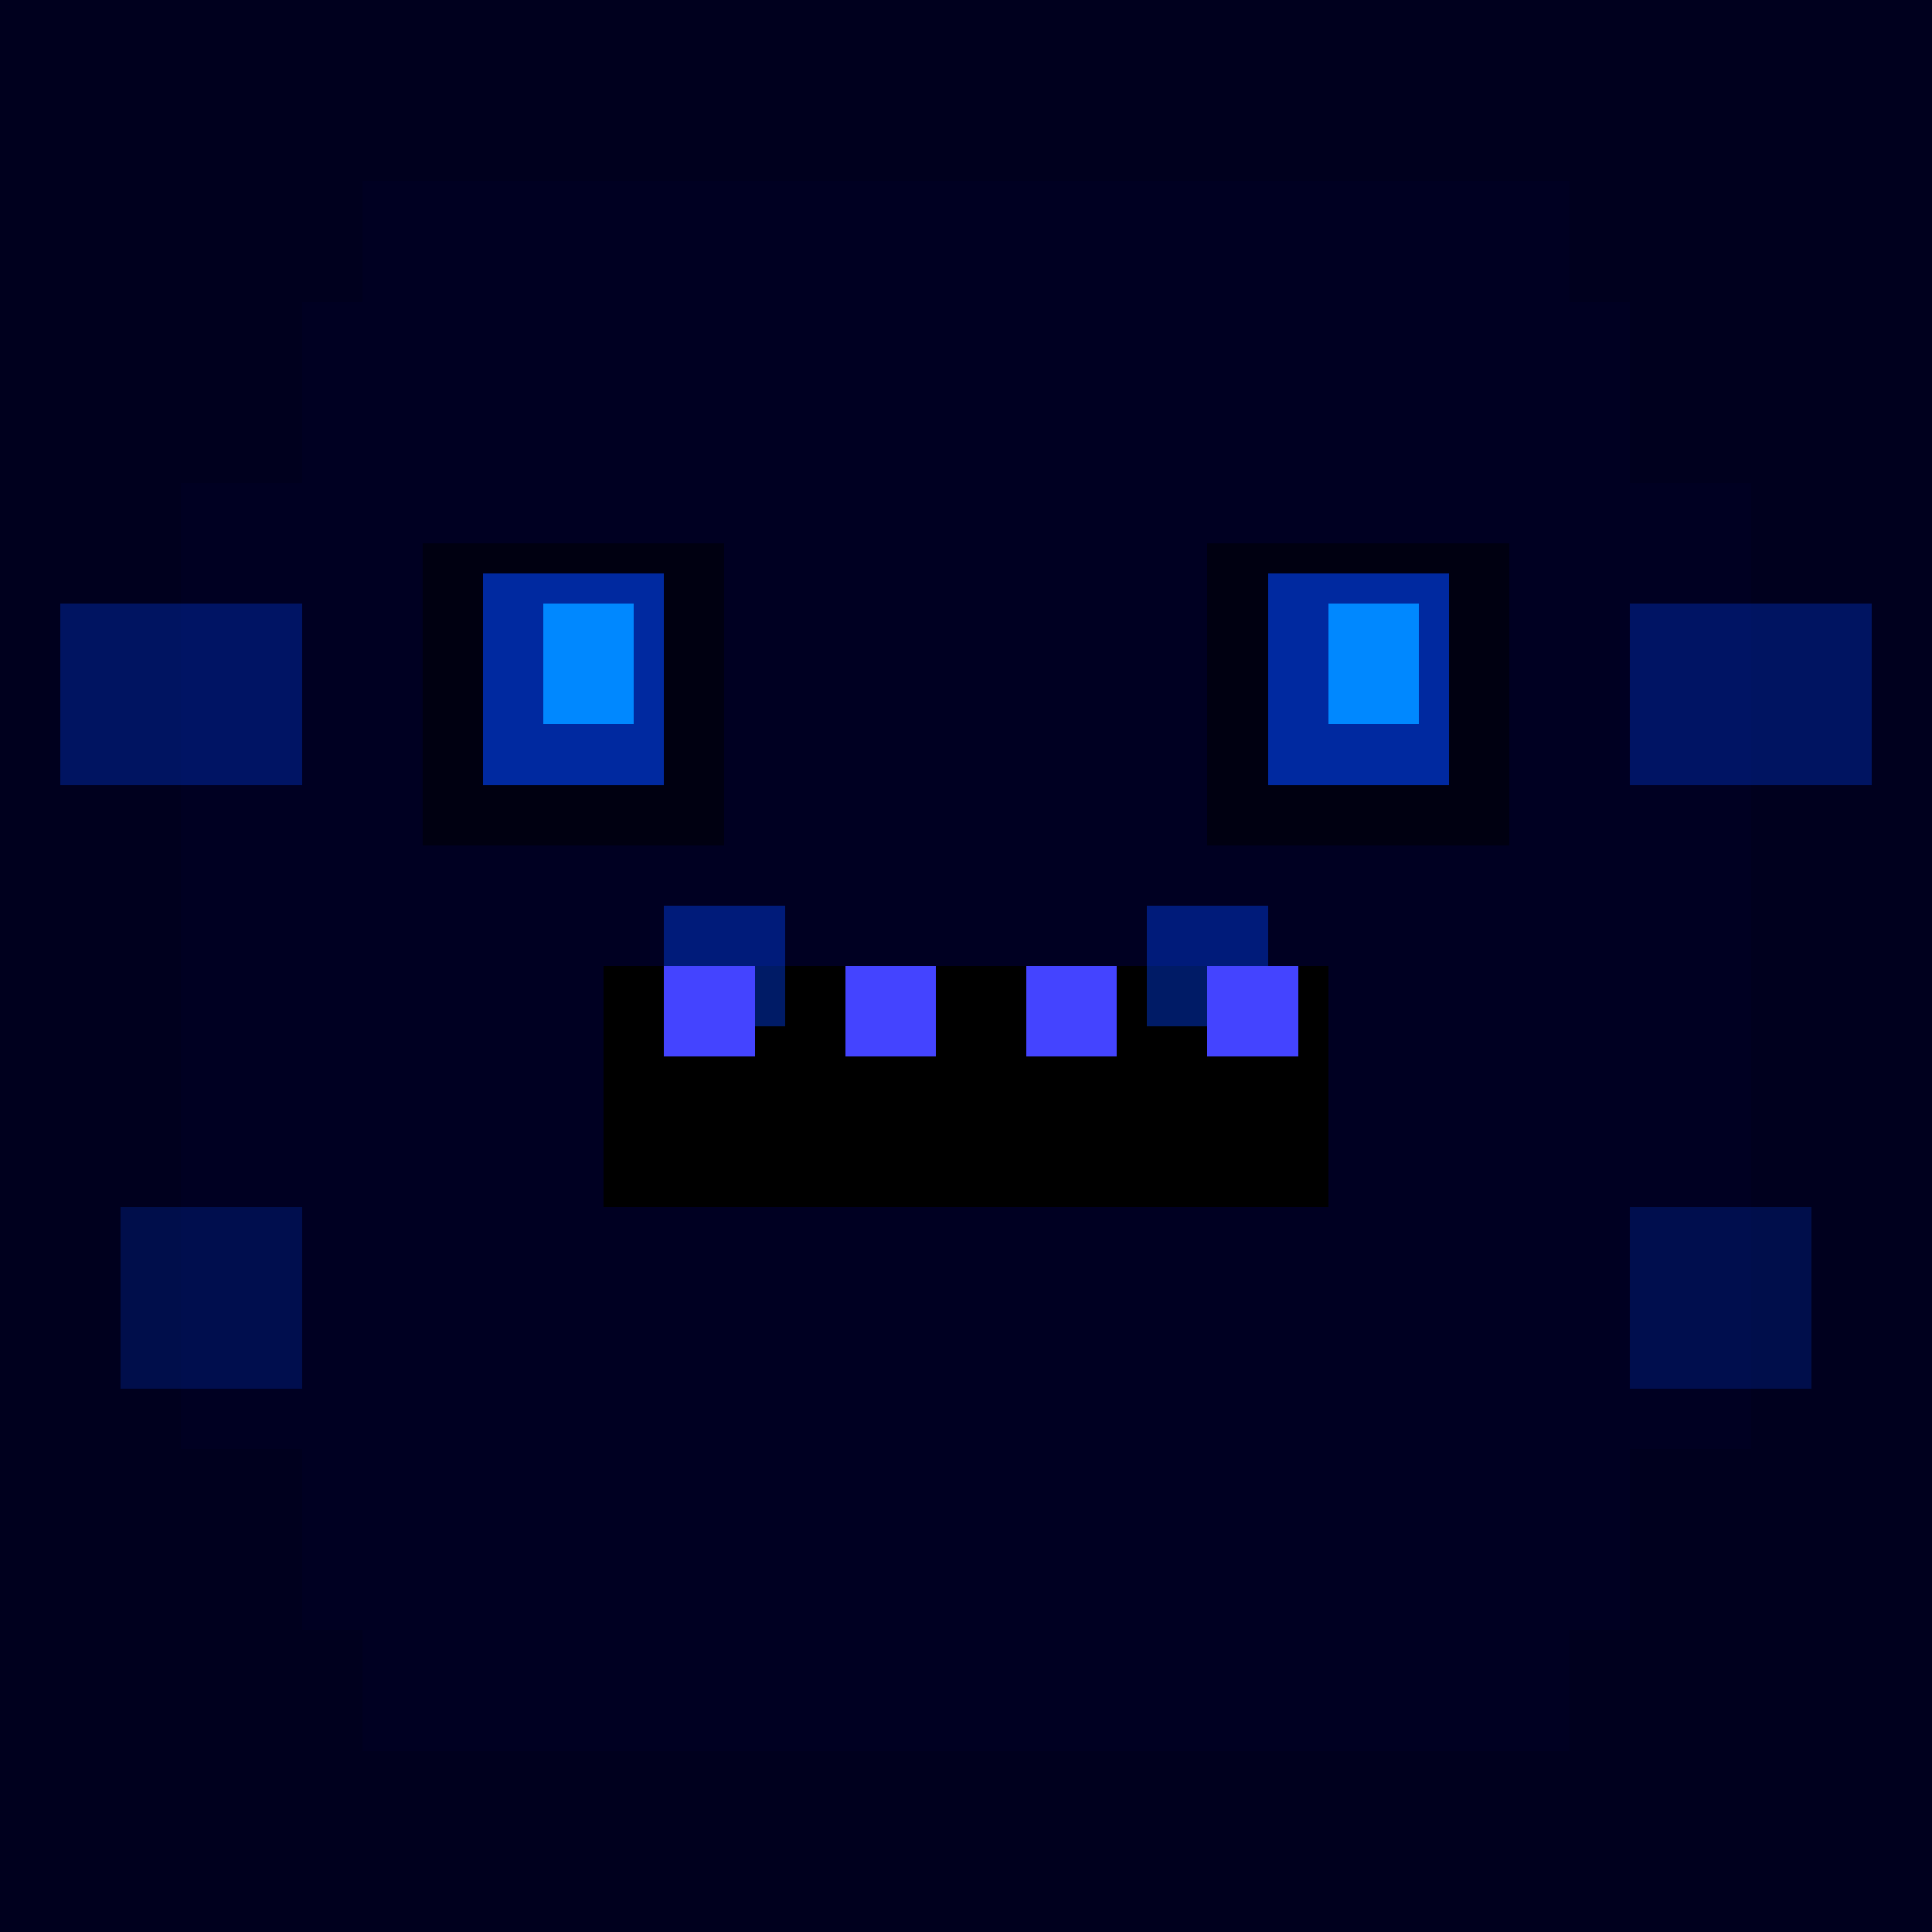
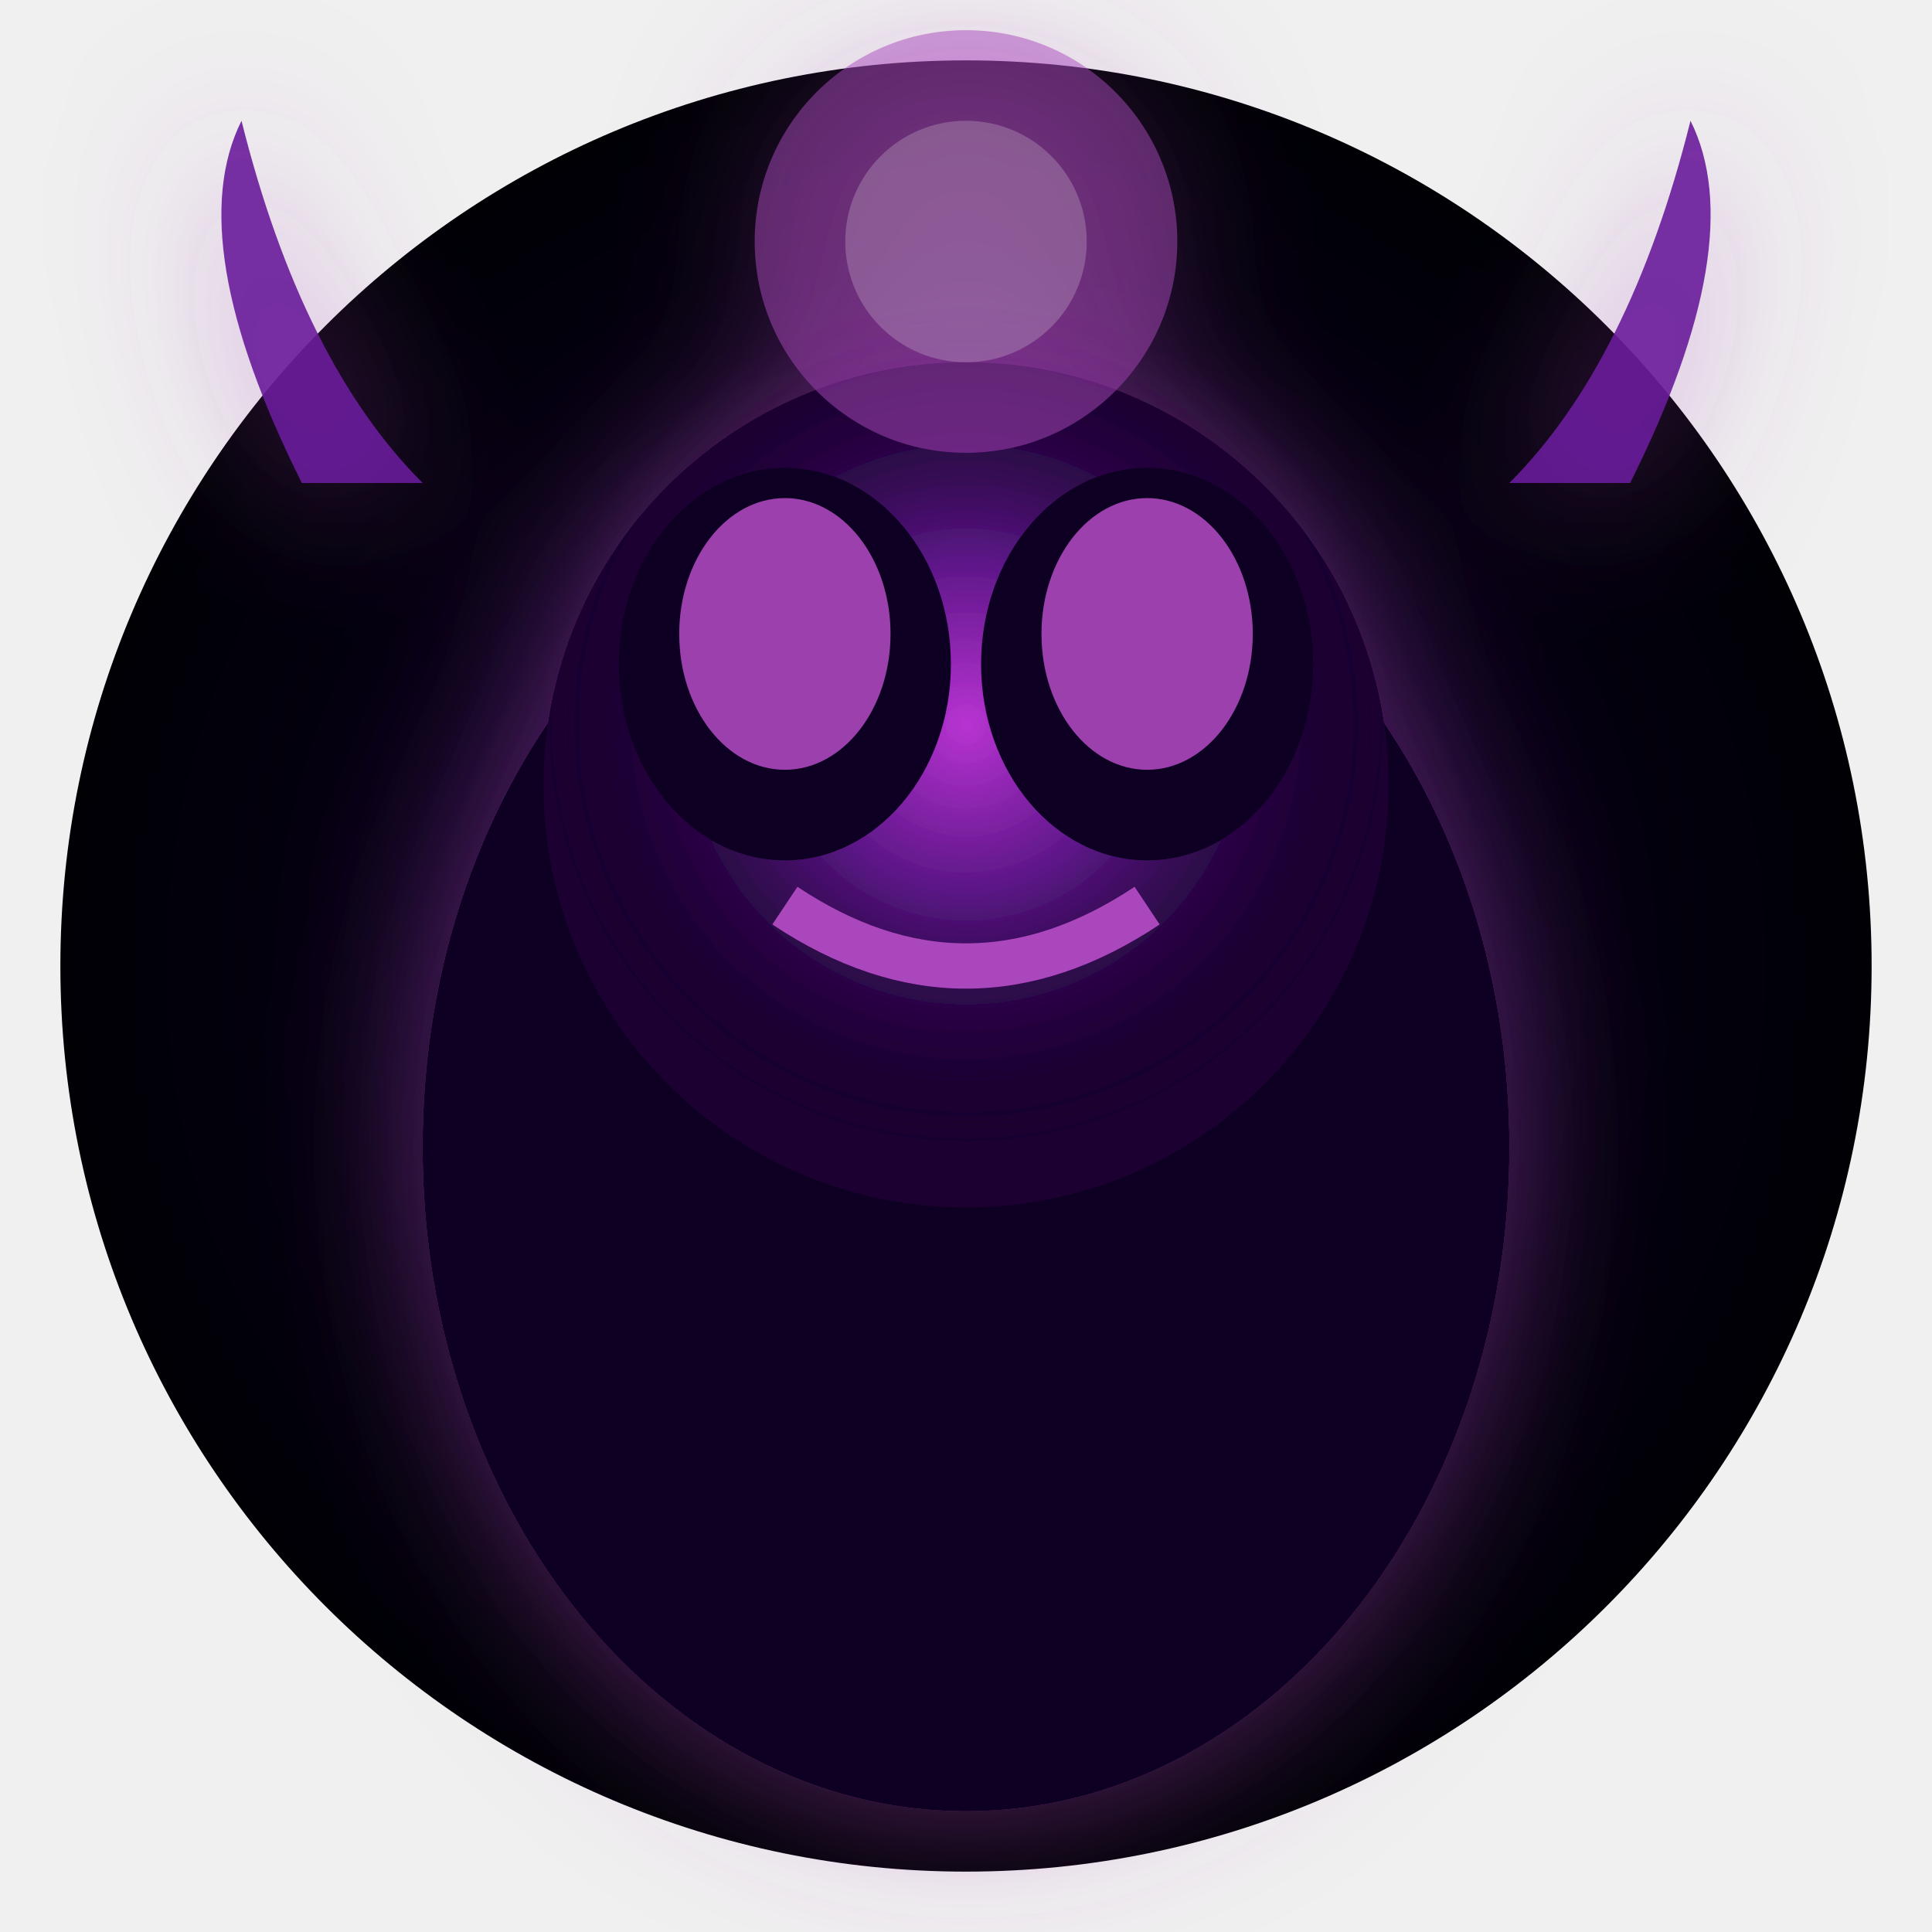
- <svg xmlns="http://www.w3.org/2000/svg" viewBox="0 0 64 64" shape-rendering="crispEdges">
-   <rect x="0" y="0" width="64" height="64" fill="#000011" />
-   <rect x="0" y="0" width="64" height="64" fill="#000022" opacity="0.8" />
-   <rect x="10" y="10" width="44" height="44" fill="#000022" />
-   <rect x="6" y="16" width="52" height="32" fill="#000022" />
-   <rect x="12" y="6" width="40" height="8" fill="#000022" />
-   <rect x="12" y="50" width="40" height="8" fill="#000022" />
-   <rect x="14" y="18" width="10" height="10" fill="#000011" />
-   <rect x="40" y="18" width="10" height="10" fill="#000011" />
-   <rect x="16" y="19" width="6" height="7" fill="#0044ff" opacity="0.6" />
-   <rect x="42" y="19" width="6" height="7" fill="#0044ff" opacity="0.6" />
-   <rect x="18" y="20" width="3" height="4" fill="#0088ff" />
-   <rect x="44" y="20" width="3" height="4" fill="#0088ff" />
-   <rect x="20" y="32" width="24" height="8" fill="#000000" />
-   <rect x="22" y="30" width="4" height="4" fill="#0044ff" opacity="0.4" />
-   <rect x="38" y="30" width="4" height="4" fill="#0044ff" opacity="0.4" />
-   <rect x="22" y="32" width="3" height="3" fill="#4444ff" />
-   <rect x="28" y="32" width="3" height="3" fill="#4444ff" />
-   <rect x="34" y="32" width="3" height="3" fill="#4444ff" />
-   <rect x="40" y="32" width="3" height="3" fill="#4444ff" />
-   <rect x="2" y="20" width="8" height="6" fill="#0044ff" opacity="0.3" />
-   <rect x="54" y="20" width="8" height="6" fill="#0044ff" opacity="0.3" />
-   <rect x="4" y="40" width="6" height="6" fill="#0044ff" opacity="0.2" />
-   <rect x="54" y="40" width="6" height="6" fill="#0044ff" opacity="0.2" />
+ <svg xmlns="http://www.w3.org/2000/svg" viewBox="0 0 64 64" width="64" height="64">
+   <defs>
+     <filter id="shadow" x="-20%" y="-20%" width="140%" height="140%">
+       <feDropShadow dx="0" dy="1.5" stdDeviation="1.5" flood-opacity="0.35" />
+     </filter>
+   </defs>
+   <defs>
+     <filter id="glow" x="-40%" y="-40%" width="180%" height="180%">
+       <feGaussianBlur stdDeviation="2.5" result="blur" />
+       <feFlood flood-color="#ab47bc" flood-opacity="0.5" result="color" />
+       <feComposite in="color" in2="blur" operator="in" result="glow" />
+       <feMerge>
+         <feMergeNode in="glow" />
+         <feMergeNode in="SourceGraphic" />
+       </feMerge>
+     </filter>
+     <radialGradient id="bg" cx="50%" cy="50%">
+       <stop offset="0%" stop-color="#0d0028" />
+       <stop offset="100%" stop-color="#000005" />
+     </radialGradient>
+     <radialGradient id="vportal" cx="50%" cy="50%">
+       <stop offset="0%" stop-color="#e040fb" />
+       <stop offset="40%" stop-color="#6a1b9a" />
+       <stop offset="100%" stop-color="#0d0020" stop-opacity="0" />
+     </radialGradient>
+   </defs>
+   <circle cx="32" cy="32" r="30" fill="url(#bg)" />
+   <circle cx="32" cy="32" r="24" fill="url(#vportal)" opacity="0.3" />
+   <g filter="url(#glow)">
+     <ellipse cx="32" cy="38" rx="18" ry="22" fill="#0d0020" />
+     <ellipse cx="32" cy="26" rx="14" ry="14" fill="#1a0030" />
+     <ellipse cx="32" cy="24" rx="14" ry="14" fill="url(#vportal)" opacity="0.8" />
+     <ellipse cx="26" cy="22" rx="5.5" ry="6.5" fill="#0d0020" />
+     <ellipse cx="38" cy="22" rx="5.5" ry="6.5" fill="#0d0020" />
+     <ellipse cx="26" cy="21" rx="3.5" ry="4.5" fill="#ab47bc" opacity="0.9" />
+     <ellipse cx="38" cy="21" rx="3.5" ry="4.5" fill="#ab47bc" opacity="0.9" />
+     <path d="M26,30 Q32,34 38,30" stroke="#ab47bc" stroke-width="1.5" fill="none" />
+     <path d="M10,16 Q6,8 8,4 Q10,12 14,16" fill="#6a1b9a" opacity="0.9" />
+     <path d="M54,16 Q58,8 56,4 Q54,12 50,16" fill="#6a1b9a" opacity="0.9" />
+     <circle cx="32" cy="8" r="7" fill="#ab47bc" opacity="0.5" />
+     <circle cx="32" cy="8" r="4" fill="white" opacity="0.2" />
+   </g>
</svg>
